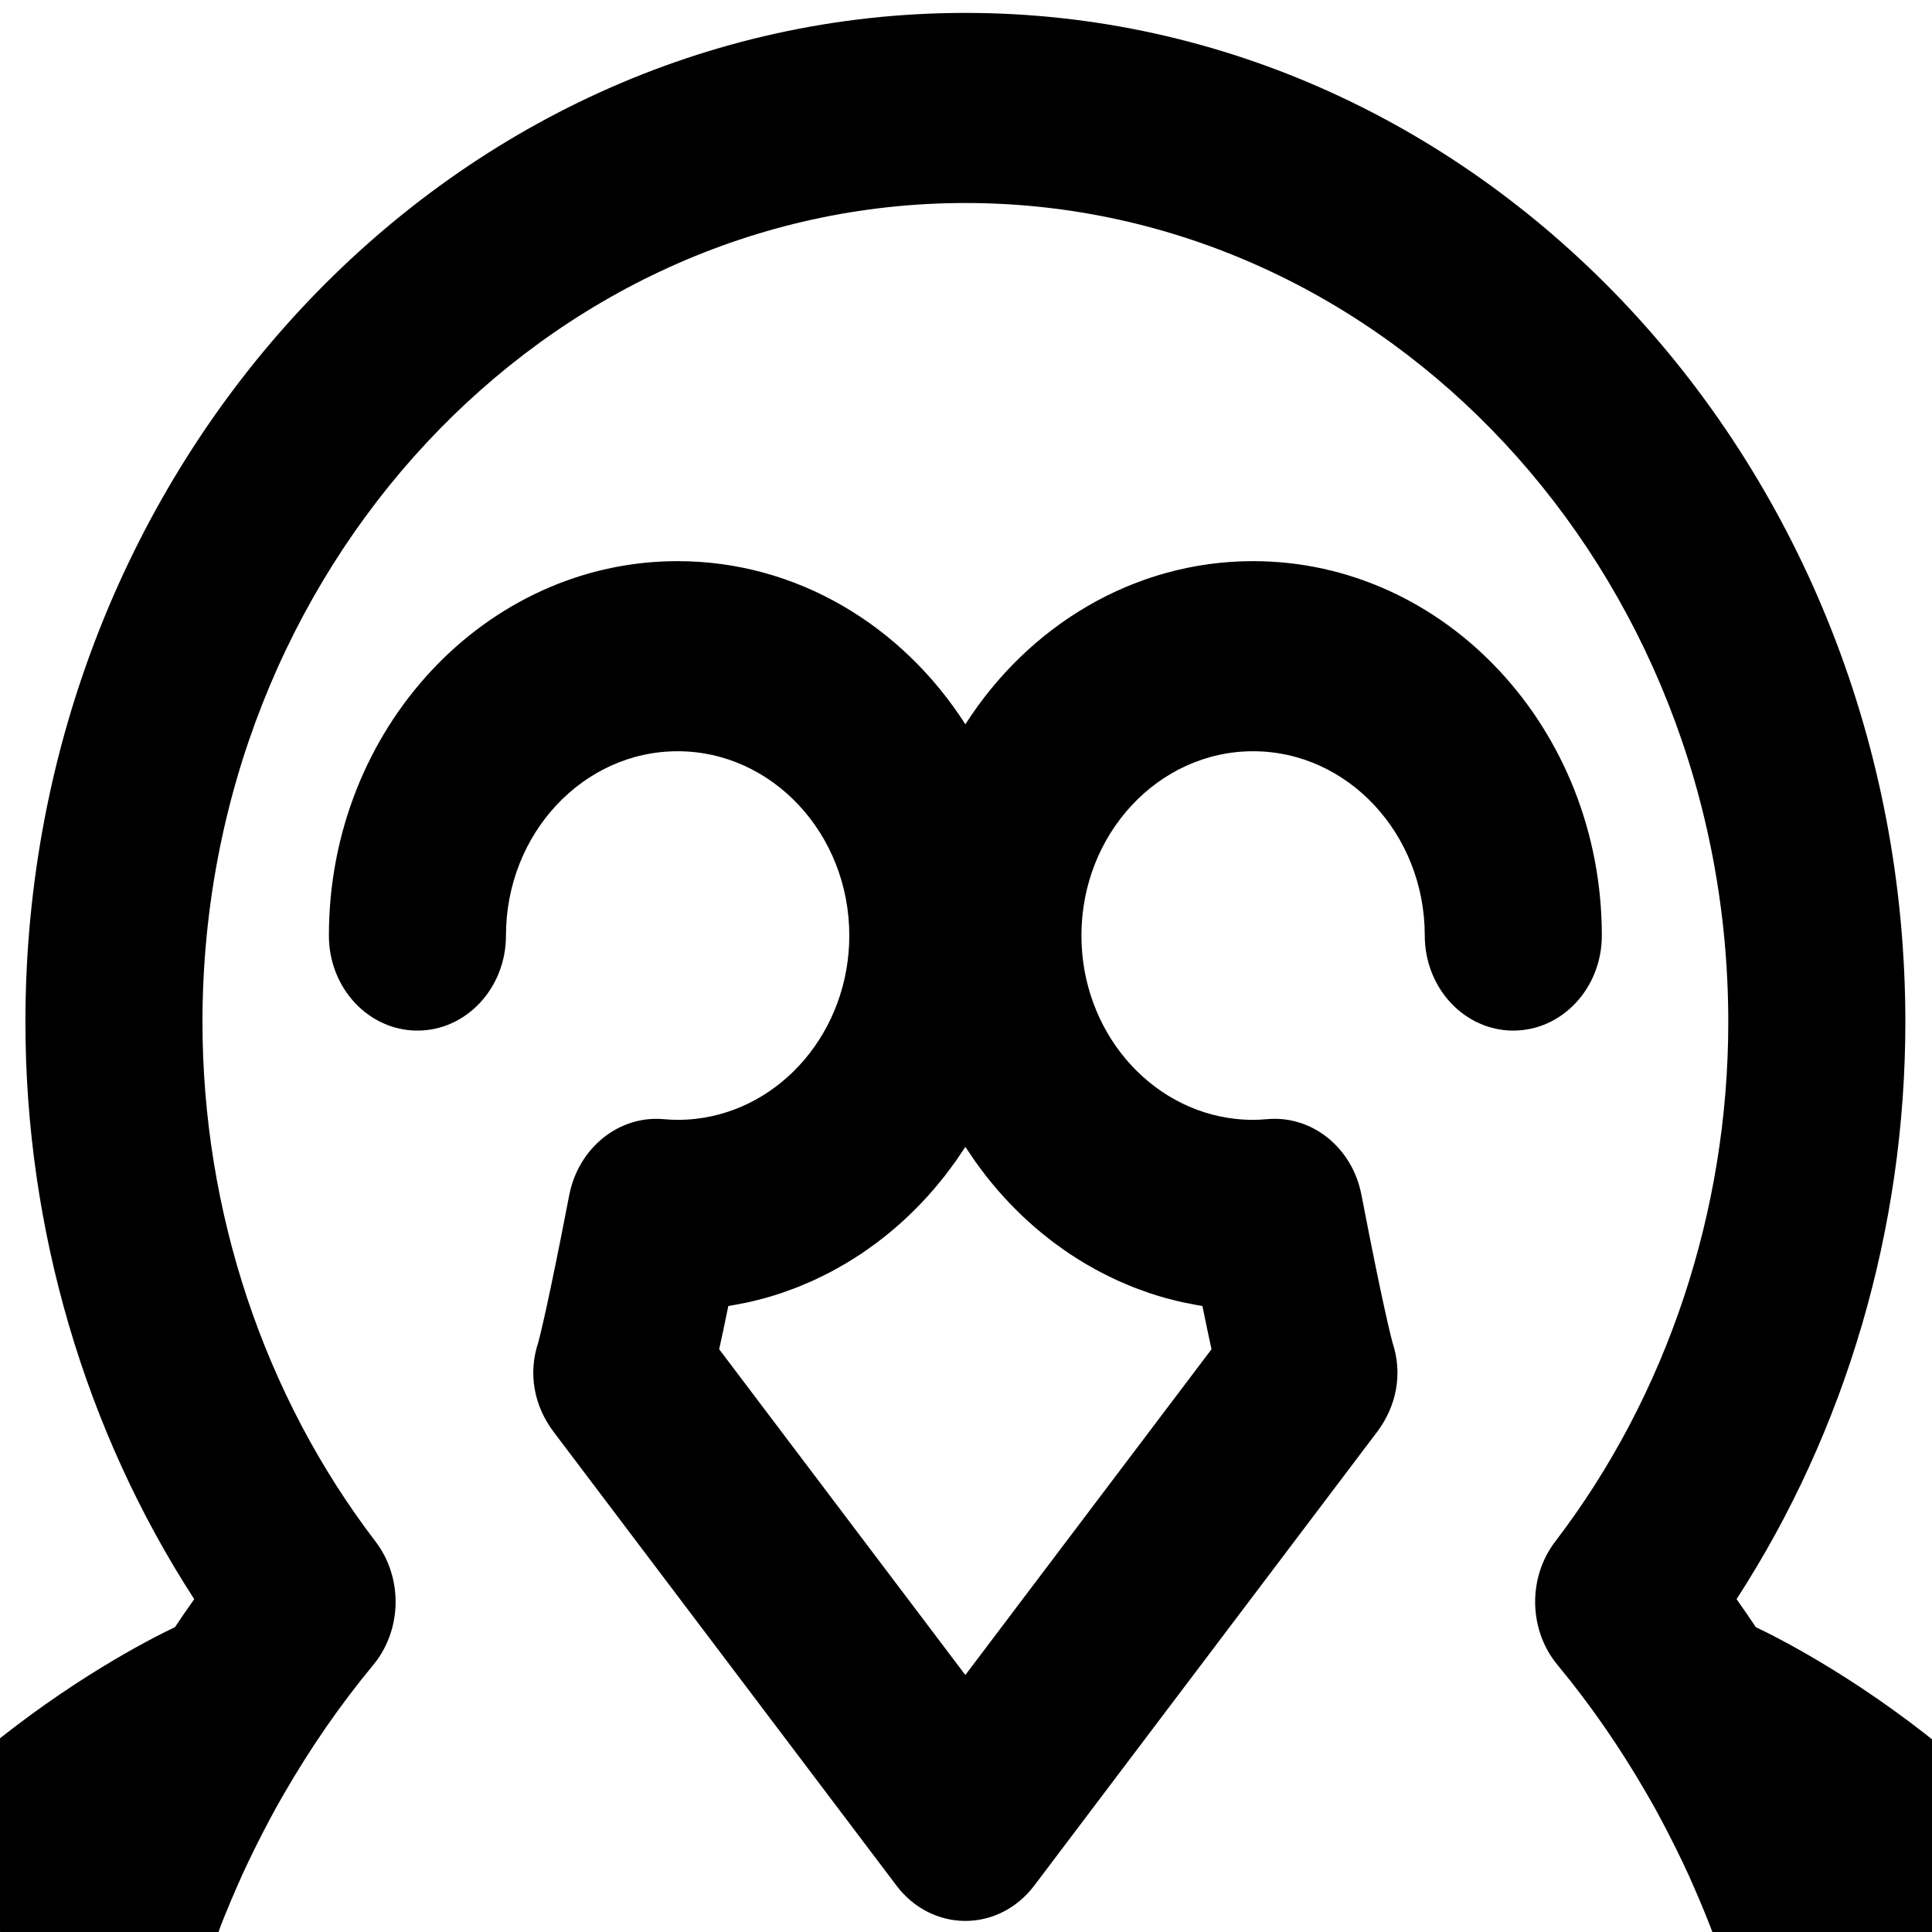
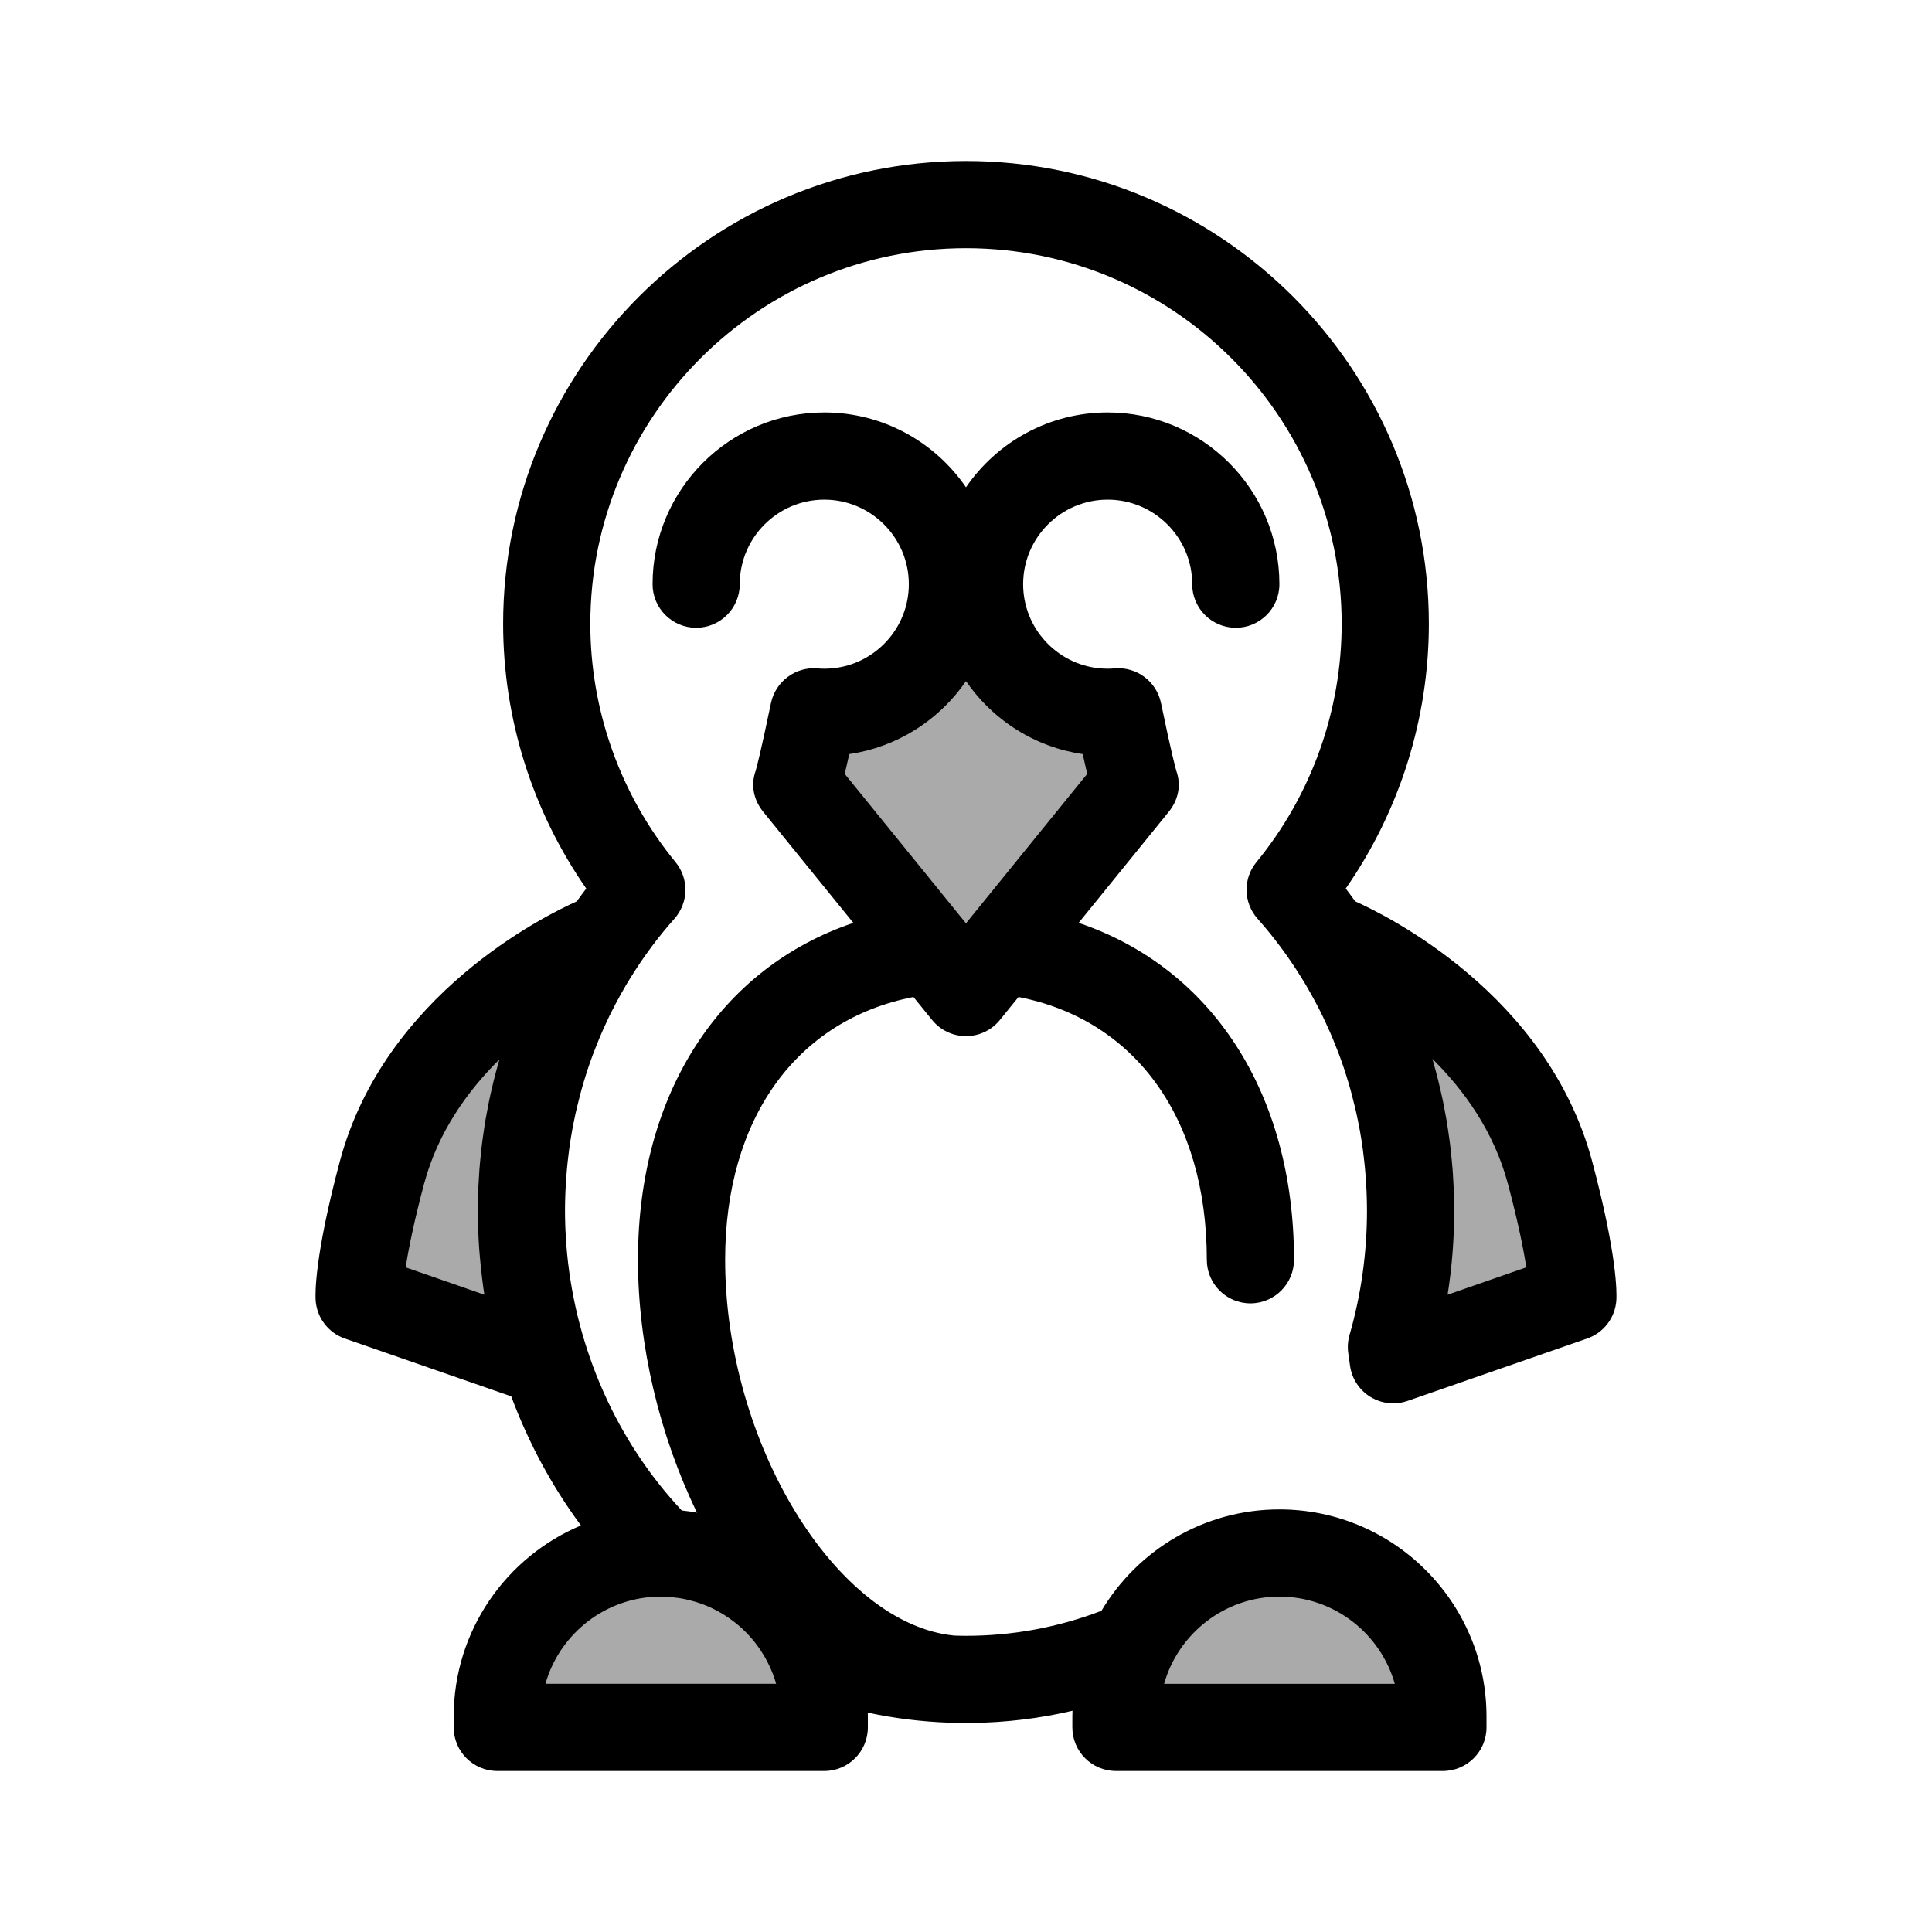
- <svg xmlns="http://www.w3.org/2000/svg" xmlns:ns1="https://boxy-svg.com" height="800px" width="800px" version="1.1" id="Layer_1" viewBox="104.821 -1.882 302.547 281.8" fill="#000000" stroke="#000000" stroke-width="0.005" transform="matrix(1, 0, 0, 1, 0, 0)rotate(0)" preserveAspectRatio="none">
-   <defs>
-     <ns1:export>
-       <ns1:file format="png" path="Sin título.png" excluded="true" />
-       <ns1:file format="svg" path="Sin título.svg" />
-     </ns1:export>
-   </defs>
+ <svg xmlns="http://www.w3.org/2000/svg" height="800px" width="800px" version="1.1" id="Layer_1" viewBox="-51.2 -51.2 614.40 614.40" xml:space="preserve" fill="#000000" stroke="#000000" stroke-width="0.005" transform="matrix(1, 0, 0, 1, 0, 0)rotate(0)">
  <g id="SVGRepo_bgCarrier" stroke-width="0" />
  <g id="SVGRepo_tracerCarrier" stroke-linecap="round" stroke-linejoin="round" stroke="#CCCCCC" stroke-width="3.072" />
  <g id="SVGRepo_iconCarrier">
-     <g />
-     <path style="fill:#000000;" d="M 374.689 284.274 C 374.481 283.712 374.256 283.158 374.04 282.599 C 373.575 281.388 373.093 280.184 372.593 278.987 C 372.302 278.292 372.004 277.6 371.702 276.91 C 371.233 275.838 370.745 274.773 370.249 273.714 C 369.924 273.019 369.603 272.32 369.265 271.63 C 368.658 270.388 368.023 269.161 367.378 267.938 C 366.896 267.026 366.403 266.12 365.901 265.219 C 365.295 264.13 364.684 263.044 364.049 261.971 C 363.607 261.224 363.145 260.486 362.688 259.747 C 358.591 253.126 353.945 246.835 348.731 240.977 C 344.192 235.878 344.039 228.234 348.372 222.959 C 365.844 201.683 375.466 174.777 375.466 147.197 C 375.466 81.322 321.872 27.728 255.997 27.728 C 190.122 27.728 136.528 81.322 136.528 147.197 C 136.528 174.778 146.15 201.683 163.622 222.959 C 167.953 228.234 167.801 235.878 163.263 240.977 C 158.047 246.835 153.403 253.127 149.306 259.747 C 148.849 260.486 148.387 261.224 147.945 261.971 C 147.31 263.042 146.699 264.129 146.093 265.219 C 145.591 266.12 145.097 267.026 144.616 267.938 C 143.971 269.161 143.336 270.388 142.729 271.63 C 142.391 272.319 142.071 273.018 141.745 273.714 C 141.249 274.774 140.762 275.837 140.292 276.91 C 139.99 277.601 139.681 278.288 139.401 278.987 C 138.896 280.248 139.494 278.746 139.035 279.935 C 133.22 280.136 106.904 280.127 104.845 279.952 C 103.967 274.816 100.927 269.724 101.097 265.969 C 101.225 263.143 102.061 261.827 102.208 259.746 C 102.349 257.756 102.461 255.74 102.038 253.756 C 115.664 243.259 127.932 237.358 132.225 235.446 C 133.215 234.076 134.203 232.707 135.236 231.366 C 118.119 206.795 108.801 177.321 108.801 147.198 C 108.801 66.032 174.834 0 255.999 0 C 337.164 0 403.197 66.032 403.196 147.198 C 403.196 177.321 393.878 206.794 376.761 231.366 C 377.794 232.706 378.782 234.076 379.772 235.446 C 384.232 237.432 397.302 243.725 411.558 255.005 C 411.517 257.753 411.339 260.239 411.563 262.413 C 411.763 264.351 412.557 265.039 412.674 267.525 C 412.873 271.713 413.487 284.147 411.119 286.748 C 409.834 288.16 407.942 287.125 405.592 286.801 C 405.171 286.372 404.749 285.948 404.326 285.529 C 404.347 285.6 404.363 285.672 404.384 285.743 C 404.478 286.066 404.562 286.393 404.651 286.718 C 404.332 286.707 404.007 286.715 403.674 286.748 C 398.889 287.227 390.545 290.361 384.339 290.304 C 381.632 290.279 378.955 289.653 376.329 288.925 C 375.81 287.364 375.26 285.814 374.689 284.274 Z M 245.227 273.173 L 191.523 206.977 C 188.47 203.213 187.479 198.494 189.108 193.938 C 189.334 193.163 190.663 188.371 193.877 172.842 L 193.982 172.355 C 195.439 165.541 201.732 160.799 208.689 161.355 C 209.544 161.426 210.277 161.459 210.936 161.459 C 211.863 161.459 212.778 161.412 213.681 161.32 C 227.22 159.94 237.819 148.473 237.819 134.577 L 237.819 134.576 C 237.818 119.752 225.758 107.694 210.936 107.694 C 196.113 107.694 184.054 119.754 184.054 134.576 C 184.054 142.233 177.847 148.44 170.19 148.44 C 162.533 148.44 156.326 142.233 156.326 134.576 C 156.326 104.464 180.824 79.966 210.936 79.966 C 229.625 79.966 246.146 89.408 255.995 103.767 C 265.844 89.408 282.365 79.966 301.054 79.966 C 331.166 79.966 355.664 104.464 355.664 134.576 C 355.664 142.233 349.457 148.44 341.8 148.44 C 334.143 148.44 327.936 142.233 327.936 134.576 C 327.936 119.753 315.876 107.694 301.054 107.694 C 286.23 107.694 274.171 119.752 274.171 134.576 L 274.171 134.577 C 274.171 148.473 284.77 159.94 298.309 161.32 C 299.211 161.412 300.128 161.459 301.054 161.459 C 301.712 161.459 302.447 161.426 303.301 161.355 C 310.241 160.784 316.534 165.461 317.99 172.275 L 318.116 172.853 C 321.327 188.372 322.657 193.162 322.883 193.937 C 324.512 198.492 323.521 203.213 320.468 206.976 L 266.761 273.173 C 264.128 276.419 260.173 278.303 255.994 278.303 C 251.815 278.303 247.86 276.417 245.227 273.173 Z M 217.441 194.917 L 255.991 242.432 L 256.285 242.069 C 256.288 242.065 256.292 242.061 256.295 242.057 L 294.541 194.918 C 294.138 193.197 293.666 191.12 293.116 188.615 C 293.054 188.605 292.994 188.593 292.932 188.583 C 292.342 188.494 291.759 188.385 291.175 188.278 C 290.836 188.217 290.494 188.164 290.157 188.096 C 289.411 187.945 288.674 187.771 287.939 187.589 C 287.772 187.547 287.6 187.514 287.432 187.471 C 286.535 187.241 285.648 186.986 284.77 186.711 C 284.474 186.618 284.186 186.51 283.892 186.413 C 283.311 186.22 282.729 186.029 282.156 185.817 C 281.805 185.686 281.461 185.542 281.113 185.405 C 280.607 185.206 280.1 185.01 279.602 184.796 C 279.236 184.639 278.878 184.47 278.516 184.305 C 278.046 184.091 277.576 183.879 277.113 183.652 C 276.745 183.472 276.384 183.281 276.021 183.092 C 275.576 182.861 275.131 182.633 274.694 182.39 C 274.328 182.187 273.97 181.975 273.61 181.766 C 273.186 181.517 272.763 181.269 272.346 181.01 C 271.988 180.788 271.637 180.559 271.285 180.329 C 270.879 180.063 270.472 179.794 270.073 179.518 C 269.727 179.279 269.384 179.033 269.043 178.785 C 268.652 178.5 268.264 178.212 267.88 177.918 C 267.545 177.661 267.215 177.4 266.886 177.137 C 266.509 176.833 266.138 176.525 265.769 176.212 C 265.45 175.94 265.131 175.666 264.818 175.387 C 264.455 175.064 264.097 174.734 263.742 174.401 C 263.438 174.116 263.136 173.832 262.839 173.541 C 262.489 173.197 262.146 172.847 261.805 172.493 C 261.52 172.198 261.233 171.902 260.954 171.6 C 260.616 171.234 260.288 170.86 259.959 170.484 C 259.694 170.179 259.425 169.879 259.166 169.568 C 258.839 169.176 258.523 168.775 258.205 168.373 C 257.963 168.066 257.716 167.762 257.48 167.45 C 257.158 167.025 256.85 166.589 256.541 166.154 C 256.361 165.902 256.171 165.657 255.995 165.401 C 255.819 165.656 255.629 165.902 255.449 166.154 C 255.139 166.589 254.832 167.024 254.51 167.45 C 254.274 167.763 254.028 168.067 253.785 168.373 C 253.469 168.775 253.153 169.176 252.824 169.568 C 252.565 169.878 252.297 170.18 252.031 170.484 C 251.703 170.86 251.374 171.234 251.036 171.6 C 250.758 171.902 250.471 172.196 250.185 172.493 C 249.844 172.846 249.502 173.197 249.151 173.541 C 248.854 173.833 248.552 174.117 248.248 174.401 C 247.893 174.734 247.535 175.064 247.172 175.387 C 246.859 175.666 246.541 175.94 246.221 176.212 C 245.853 176.526 245.481 176.833 245.104 177.137 C 244.775 177.401 244.444 177.662 244.11 177.918 C 243.728 178.212 243.339 178.501 242.947 178.785 C 242.606 179.033 242.264 179.278 241.917 179.518 C 241.517 179.795 241.113 180.063 240.705 180.329 C 240.352 180.559 240.002 180.788 239.644 181.01 C 239.227 181.27 238.804 181.518 238.38 181.766 C 238.02 181.977 237.661 182.188 237.296 182.39 C 236.858 182.632 236.414 182.862 235.969 183.092 C 235.606 183.28 235.244 183.472 234.877 183.652 C 234.415 183.879 233.944 184.091 233.474 184.305 C 233.112 184.469 232.754 184.639 232.388 184.796 C 231.889 185.01 231.383 185.205 230.877 185.405 C 230.529 185.542 230.185 185.687 229.834 185.817 C 229.261 186.029 228.679 186.22 228.098 186.413 C 227.804 186.511 227.515 186.618 227.22 186.711 C 226.341 186.986 225.454 187.239 224.558 187.471 C 224.391 187.514 224.219 187.547 224.051 187.589 C 223.317 187.77 222.579 187.945 221.833 188.096 C 221.496 188.164 221.153 188.216 220.815 188.278 C 220.231 188.385 219.649 188.494 219.058 188.583 C 218.996 188.593 218.936 188.605 218.874 188.615 C 218.324 191.122 217.853 193.199 217.441 194.917 Z" />
+     <g>
+       <path style="fill:#aaaaaa;" d="M114.614,333.78c0-30.747,8.832-59.315,23.959-83.049l0.441-3.117c0,0-54.954,22.471-68.738,74.063 c-7.885,29.51-7.261,39.694-7.261,39.694l57.121,19.847l0.571-4.041C116.749,363.446,114.614,348.876,114.614,333.78z" />
+       <path style="fill:#aaaaaa;" d="M441.723,321.678c-13.784-51.592-68.738-74.063-68.738-74.063l0.441,3.117 c15.127,23.734,23.959,52.302,23.959,83.049c0,15.097-2.135,29.666-6.092,43.398l0.571,4.041l57.121-19.847 C448.984,361.372,449.608,351.189,441.723,321.678z" />
+       <path style="fill:#aaaaaa;" d="M304.437,175.175c-1.115,0.092-2.24,0.151-3.379,0.151c-22.503,0-40.746-18.243-40.746-40.746 c0-0.421,0.019-0.837,0.032-1.255H257.8h-3.602h-2.544c0.012,0.417,0.032,0.833,0.032,1.255c0,22.503-18.243,40.746-40.746,40.746 c-1.138,0-2.264-0.058-3.379-0.151c-0.033,0.158-0.072,0.319-0.105,0.477c-3.872,18.717-5.163,22.591-5.163,22.591l53.706,66.197 l53.706-66.197c0,0-1.291-3.872-5.163-22.591C304.509,175.495,304.472,175.334,304.437,175.175z" />
+       <path style="fill:#aaaaaa;" d="M407.667,498.136H303.69v-3.469c0-28.713,23.275-51.989,51.989-51.989l0,0 c28.713,0,51.989,23.276,51.989,51.989L407.667,498.136L407.667,498.136z" />
+       <path style="fill:#aaaaaa;" d="M210.929,498.136H106.952v-3.469c0-28.713,23.276-51.989,51.989-51.989l0,0 c28.713,0,51.989,23.276,51.989,51.989V498.136z" />
+     </g>
+     <path style="fill:#000000;" d="M455.118,318.1c-14.199-53.145-65.549-78.291-75.346-82.654c-0.99-1.37-1.978-2.74-3.011-4.08 c17.117-24.572,26.435-54.045,26.435-84.168C403.197,66.032,337.164,0,255.999,0S108.801,66.032,108.801,147.198 c0,30.123,9.318,59.597,26.435,84.168c-1.033,1.341-2.021,2.71-3.011,4.08c-9.797,4.363-61.146,29.509-75.346,82.654 c-8.058,30.159-7.832,42.044-7.706,44.119c0.342,5.583,4.004,10.415,9.288,12.251l52.92,18.387 c5.451,14.686,12.904,28.541,22.166,41.054c-23.743,9.959-40.463,33.439-40.463,60.756v3.467c0,7.657,6.207,13.864,13.864,13.864 h103.977c7.657,0,13.864-6.207,13.864-13.864v-3.467c0-0.413-0.024-0.821-0.032-1.231c8.525,1.831,17.203,2.895,25.98,3.201 c1.739,0.134,3.491,0.208,5.257,0.208c0.607,0,1.199-0.053,1.786-0.128c10.882-0.128,21.608-1.421,32.086-3.874 c-0.017,0.607-0.046,1.212-0.046,1.823v3.467c0,7.657,6.207,13.864,13.864,13.864h103.977c7.657,0,13.864-6.207,13.864-13.864 v-3.467c0-36.312-29.542-65.854-65.853-65.854c-24.042,0-45.108,12.958-56.604,32.25c-13.794,5.257-28.257,7.947-43.075,7.947 c-1.239,0-2.475-0.039-3.709-0.076c-37.334-3.617-72.879-61.041-72.879-119.514c0-44.975,22.747-76.33,59.887-83.561l5.935,7.315 c2.633,3.244,6.588,5.13,10.767,5.13c4.179,0,8.134-1.884,10.767-5.13l5.935-7.315c37.14,7.23,59.887,38.586,59.887,83.561 c0,7.657,6.207,13.864,13.864,13.864c7.657,0,13.864-6.207,13.864-13.864c0-53.04-26.204-92.844-68.491-107.133l28.648-35.31 c3.053-3.763,4.044-8.484,2.415-13.039c-0.226-0.775-1.556-5.565-4.767-21.084l-0.126-0.578c-1.456-6.814-7.749-11.491-14.689-10.92 c-0.854,0.071-1.589,0.104-2.247,0.104c-0.926,0-1.843-0.047-2.745-0.139c-13.539-1.38-24.138-12.847-24.138-26.743v-0.001 c0-14.824,12.059-26.882,26.883-26.882c14.822,0,26.882,12.059,26.882,26.882c0,7.657,6.207,13.864,13.864,13.864 s13.864-6.207,13.864-13.864c0-30.112-24.498-54.61-54.61-54.61c-18.689,0-35.21,9.442-45.059,23.801 c-9.849-14.359-26.37-23.801-45.059-23.801c-30.112,0-54.61,24.498-54.61,54.61c0,7.657,6.207,13.864,13.864,13.864 c7.657,0,13.864-6.207,13.864-13.864c0-14.822,12.059-26.882,26.882-26.882c14.822,0,26.882,12.058,26.883,26.882v0.001 c0,13.896-10.599,25.363-24.138,26.743c-0.903,0.092-1.818,0.139-2.745,0.139c-0.659,0-1.392-0.033-2.247-0.104 c-6.957-0.556-13.25,4.186-14.707,11l-0.105,0.487c-3.214,15.529-4.543,20.321-4.769,21.096c-1.629,4.556-0.638,9.275,2.415,13.039 l28.648,35.31c-42.288,14.289-68.491,54.093-68.491,107.133c0,27.268,6.852,55.801,18.775,80.423 c-1.597-0.283-3.207-0.527-4.841-0.692c-20.629-22.01-33.512-51.024-36.477-81.735c-0.051-0.545-0.097-1.09-0.143-1.635 c-0.086-1.019-0.162-2.039-0.227-3.061c-0.065-1.058-0.123-2.117-0.166-3.178c-0.019-0.464-0.035-0.929-0.05-1.395 c-0.044-1.454-0.076-2.91-0.076-4.369c0-1.972,0.051-3.935,0.132-5.894c0.024-0.589,0.061-1.176,0.093-1.764 c0.075-1.413,0.168-2.821,0.283-4.226c0.051-0.62,0.104-1.239,0.162-1.858c0.146-1.524,0.317-3.042,0.51-4.554 c0.054-0.424,0.098-0.851,0.157-1.274c0.268-1.953,0.573-3.899,0.919-5.833c0.053-0.291,0.115-0.58,0.169-0.871 c0.302-1.625,0.631-3.241,0.989-4.85c0.122-0.552,0.254-1.101,0.383-1.65c0.326-1.389,0.674-2.773,1.041-4.15 c0.146-0.546,0.288-1.092,0.441-1.636c0.451-1.608,0.929-3.207,1.435-4.794c0.082-0.255,0.154-0.513,0.236-0.768 c0.588-1.809,1.22-3.602,1.88-5.382c0.208-0.562,0.433-1.116,0.649-1.675c0.467-1.21,0.947-2.417,1.447-3.612 c0.291-0.695,0.589-1.386,0.891-2.077c0.47-1.073,0.957-2.136,1.453-3.196c0.326-0.696,0.646-1.395,0.984-2.084 c0.607-1.242,1.242-2.469,1.887-3.692c0.481-0.912,0.975-1.818,1.477-2.719c0.606-1.09,1.217-2.177,1.852-3.248 c0.442-0.747,0.904-1.485,1.361-2.224c4.097-6.62,8.741-12.912,13.957-18.77c4.538-5.099,4.69-12.743,0.359-18.018 c-17.472-21.276-27.094-48.181-27.094-75.762c0-65.875,53.594-119.469,119.469-119.469s119.469,53.594,119.469,119.469 c0,27.58-9.622,54.486-27.094,75.762c-4.333,5.275-4.18,12.919,0.359,18.018c5.214,5.858,9.86,12.149,13.957,18.77 c0.457,0.739,0.919,1.477,1.361,2.224c0.635,1.073,1.246,2.159,1.852,3.248c0.502,0.901,0.995,1.807,1.477,2.719 c0.645,1.223,1.28,2.45,1.887,3.692c0.338,0.69,0.659,1.389,0.984,2.084c0.496,1.059,0.984,2.124,1.453,3.196 c0.302,0.69,0.6,1.382,0.891,2.077c0.5,1.197,0.982,2.401,1.447,3.612c0.216,0.559,0.441,1.113,0.649,1.675 c0.66,1.78,1.292,3.573,1.88,5.382c0.083,0.255,0.155,0.513,0.236,0.768c0.506,1.587,0.986,3.186,1.435,4.794 c0.152,0.543,0.294,1.091,0.441,1.636c0.367,1.377,0.715,2.759,1.041,4.15c0.129,0.549,0.259,1.098,0.383,1.65 c0.358,1.608,0.686,3.225,0.989,4.85c0.054,0.291,0.118,0.58,0.169,0.871c0.347,1.934,0.652,3.879,0.919,5.833 c0.058,0.423,0.103,0.85,0.157,1.274c0.193,1.513,0.365,3.031,0.51,4.554c0.058,0.618,0.111,1.238,0.162,1.858 c0.115,1.404,0.208,2.813,0.283,4.226c0.031,0.588,0.068,1.174,0.093,1.764c0.079,1.959,0.132,3.924,0.132,5.894 c0,13.466-1.867,26.776-5.55,39.561c-0.541,1.876-0.678,3.843-0.405,5.777l0.571,4.041c0.58,4.105,2.967,7.735,6.504,9.895 c2.202,1.343,4.704,2.03,7.225,2.03c1.531,0,3.07-0.254,4.55-0.768l57.121-19.847c5.284-1.836,8.947-6.667,9.288-12.251 C462.95,360.144,463.176,348.259,455.118,318.1z M355.678,456.543c17.419,0,32.147,11.743,36.684,27.729h-73.367 C323.531,468.286,338.259,456.543,355.678,456.543z M218.874,188.615c0.062-0.01,0.122-0.022,0.184-0.032 c0.591-0.089,1.173-0.198,1.757-0.305c0.338-0.062,0.681-0.114,1.018-0.182c0.746-0.151,1.484-0.326,2.218-0.507 c0.168-0.042,0.34-0.075,0.507-0.118c0.896-0.232,1.783-0.485,2.662-0.76c0.295-0.093,0.584-0.2,0.878-0.298 c0.581-0.193,1.163-0.384,1.736-0.596c0.351-0.13,0.695-0.275,1.043-0.412c0.506-0.2,1.012-0.395,1.511-0.609 c0.366-0.157,0.724-0.327,1.086-0.491c0.47-0.214,0.941-0.426,1.403-0.653c0.367-0.18,0.729-0.372,1.092-0.56 c0.445-0.23,0.889-0.46,1.327-0.702c0.365-0.202,0.724-0.413,1.084-0.624c0.424-0.248,0.847-0.496,1.264-0.756 c0.358-0.222,0.708-0.451,1.061-0.681c0.408-0.266,0.812-0.534,1.212-0.811c0.347-0.24,0.689-0.485,1.03-0.733 c0.392-0.284,0.781-0.573,1.163-0.867c0.334-0.256,0.665-0.517,0.994-0.781c0.377-0.304,0.749-0.611,1.117-0.925 c0.32-0.272,0.638-0.546,0.951-0.825c0.363-0.323,0.721-0.653,1.076-0.986c0.304-0.284,0.606-0.568,0.903-0.86 c0.351-0.344,0.693-0.695,1.034-1.048c0.286-0.297,0.573-0.591,0.851-0.893c0.338-0.366,0.667-0.74,0.995-1.116 c0.266-0.304,0.534-0.606,0.793-0.916c0.329-0.392,0.645-0.793,0.961-1.195c0.243-0.306,0.489-0.61,0.725-0.923 c0.322-0.426,0.629-0.861,0.939-1.296c0.18-0.252,0.37-0.498,0.546-0.753c0.176,0.256,0.366,0.501,0.546,0.753 c0.309,0.435,0.617,0.871,0.939,1.296c0.236,0.312,0.483,0.616,0.725,0.923c0.318,0.402,0.634,0.803,0.961,1.195 c0.259,0.311,0.528,0.611,0.793,0.916c0.329,0.376,0.657,0.75,0.995,1.116c0.279,0.302,0.566,0.598,0.851,0.893 c0.341,0.354,0.684,0.704,1.034,1.048c0.297,0.291,0.599,0.575,0.903,0.86c0.355,0.333,0.713,0.663,1.076,0.986 c0.313,0.279,0.632,0.553,0.951,0.825c0.369,0.313,0.74,0.621,1.117,0.925c0.329,0.263,0.659,0.524,0.994,0.781 c0.384,0.294,0.772,0.582,1.163,0.867c0.341,0.248,0.684,0.494,1.03,0.733c0.399,0.276,0.806,0.545,1.212,0.811 c0.352,0.23,0.703,0.459,1.061,0.681c0.417,0.259,0.84,0.507,1.264,0.756c0.36,0.209,0.718,0.421,1.084,0.624 c0.437,0.243,0.882,0.471,1.327,0.702c0.363,0.189,0.724,0.38,1.092,0.56c0.463,0.227,0.933,0.439,1.403,0.653 c0.362,0.165,0.72,0.334,1.086,0.491c0.498,0.214,1.005,0.41,1.511,0.609c0.348,0.137,0.692,0.281,1.043,0.412 c0.573,0.212,1.155,0.403,1.736,0.596c0.294,0.097,0.582,0.205,0.878,0.298c0.878,0.275,1.765,0.53,2.662,0.76 c0.168,0.043,0.34,0.076,0.507,0.118c0.735,0.182,1.472,0.356,2.218,0.507c0.337,0.068,0.679,0.121,1.018,0.182 c0.584,0.107,1.167,0.216,1.757,0.305c0.062,0.01,0.122,0.022,0.184,0.032c0.55,2.505,1.022,4.582,1.425,6.303l-38.246,47.139 c-0.003,0.004-0.007,0.008-0.01,0.012l-0.294,0.363l-38.55-47.515C217.853,193.199,218.324,191.122,218.874,188.615z M102.839,360.533l-25.027-8.696c0.88-5.684,2.579-14.311,5.858-26.579c4.378-16.389,13.808-29.52,23.953-39.563 c-0.012,0.043-0.024,0.087-0.036,0.13c-0.064,0.218-0.118,0.438-0.18,0.656c-0.539,1.87-1.05,3.75-1.525,5.641 c-0.155,0.621-0.293,1.246-0.441,1.869c-0.358,1.497-0.706,2.997-1.023,4.507c-0.155,0.738-0.295,1.481-0.441,2.221 c-0.276,1.406-0.539,2.813-0.781,4.227c-0.136,0.794-0.262,1.592-0.385,2.389c-0.215,1.378-0.412,2.76-0.592,4.145 c-0.107,0.815-0.212,1.632-0.306,2.45c-0.162,1.398-0.299,2.801-0.427,4.205c-0.072,0.8-0.153,1.597-0.214,2.399 c-0.116,1.51-0.2,3.024-0.276,4.539c-0.035,0.693-0.085,1.384-0.111,2.078c-0.085,2.204-0.134,4.414-0.134,6.63 c0,1.953,0.046,3.903,0.114,5.851c0.018,0.543,0.037,1.086,0.061,1.629c0.078,1.747,0.175,3.49,0.306,5.228 c0.065,0.879,0.15,1.754,0.229,2.63c0.075,0.822,0.154,1.644,0.241,2.465C102.01,354.578,102.371,357.565,102.839,360.533z M122.256,484.271c4.536-15.986,19.265-27.729,36.684-27.729c0.372,0,0.735,0.036,1.104,0.046c1.489,0.043,2.963,0.165,4.416,0.379 c0.128,0.018,0.258,0.029,0.385,0.049c0.751,0.118,1.493,0.27,2.232,0.433c0.18,0.039,0.362,0.073,0.541,0.115 c0.745,0.175,1.479,0.376,2.209,0.595c0.154,0.046,0.308,0.09,0.462,0.139c0.746,0.234,1.485,0.489,2.213,0.768 c0.115,0.044,0.229,0.09,0.344,0.134c0.756,0.298,1.503,0.614,2.236,0.958c0.054,0.026,0.108,0.054,0.162,0.079 c2.984,1.417,5.766,3.226,8.291,5.357c0.211,0.179,0.431,0.348,0.639,0.531c0.383,0.338,0.747,0.699,1.117,1.052 c0.34,0.326,0.682,0.647,1.009,0.986c0.304,0.312,0.595,0.639,0.887,0.962c0.367,0.406,0.732,0.815,1.081,1.237 c0.254,0.305,0.499,0.617,0.743,0.929c0.36,0.462,0.71,0.932,1.05,1.41c0.22,0.311,0.437,0.623,0.647,0.941 c0.33,0.498,0.645,1.005,0.952,1.518c0.195,0.327,0.394,0.653,0.58,0.987c0.288,0.516,0.556,1.044,0.819,1.574 c0.176,0.355,0.359,0.704,0.525,1.066c0.81,1.762,1.5,3.589,2.038,5.482h-73.367V484.271z M409.159,360.533 c1.389-8.812,2.089-17.756,2.089-26.753c0-2.218-0.05-4.431-0.134-6.638c-0.026-0.7-0.076-1.395-0.112-2.094 c-0.076-1.511-0.159-3.021-0.276-4.525c-0.062-0.812-0.143-1.621-0.218-2.432c-0.128-1.393-0.263-2.784-0.424-4.172 c-0.097-0.833-0.204-1.664-0.313-2.494c-0.179-1.368-0.373-2.731-0.585-4.093c-0.128-0.819-0.258-1.636-0.398-2.453 c-0.236-1.384-0.494-2.762-0.764-4.139c-0.151-0.774-0.299-1.547-0.462-2.318c-0.306-1.453-0.642-2.898-0.986-4.341 c-0.162-0.679-0.313-1.363-0.484-2.039c-0.43-1.708-0.896-3.405-1.378-5.098c-0.114-0.399-0.214-0.803-0.33-1.201 c-0.021-0.071-0.037-0.143-0.058-0.214c10.145,10.035,19.586,23.202,24.001,39.721c3.278,12.27,4.977,20.896,5.858,26.579 L409.159,360.533z" />
  </g>
</svg>
